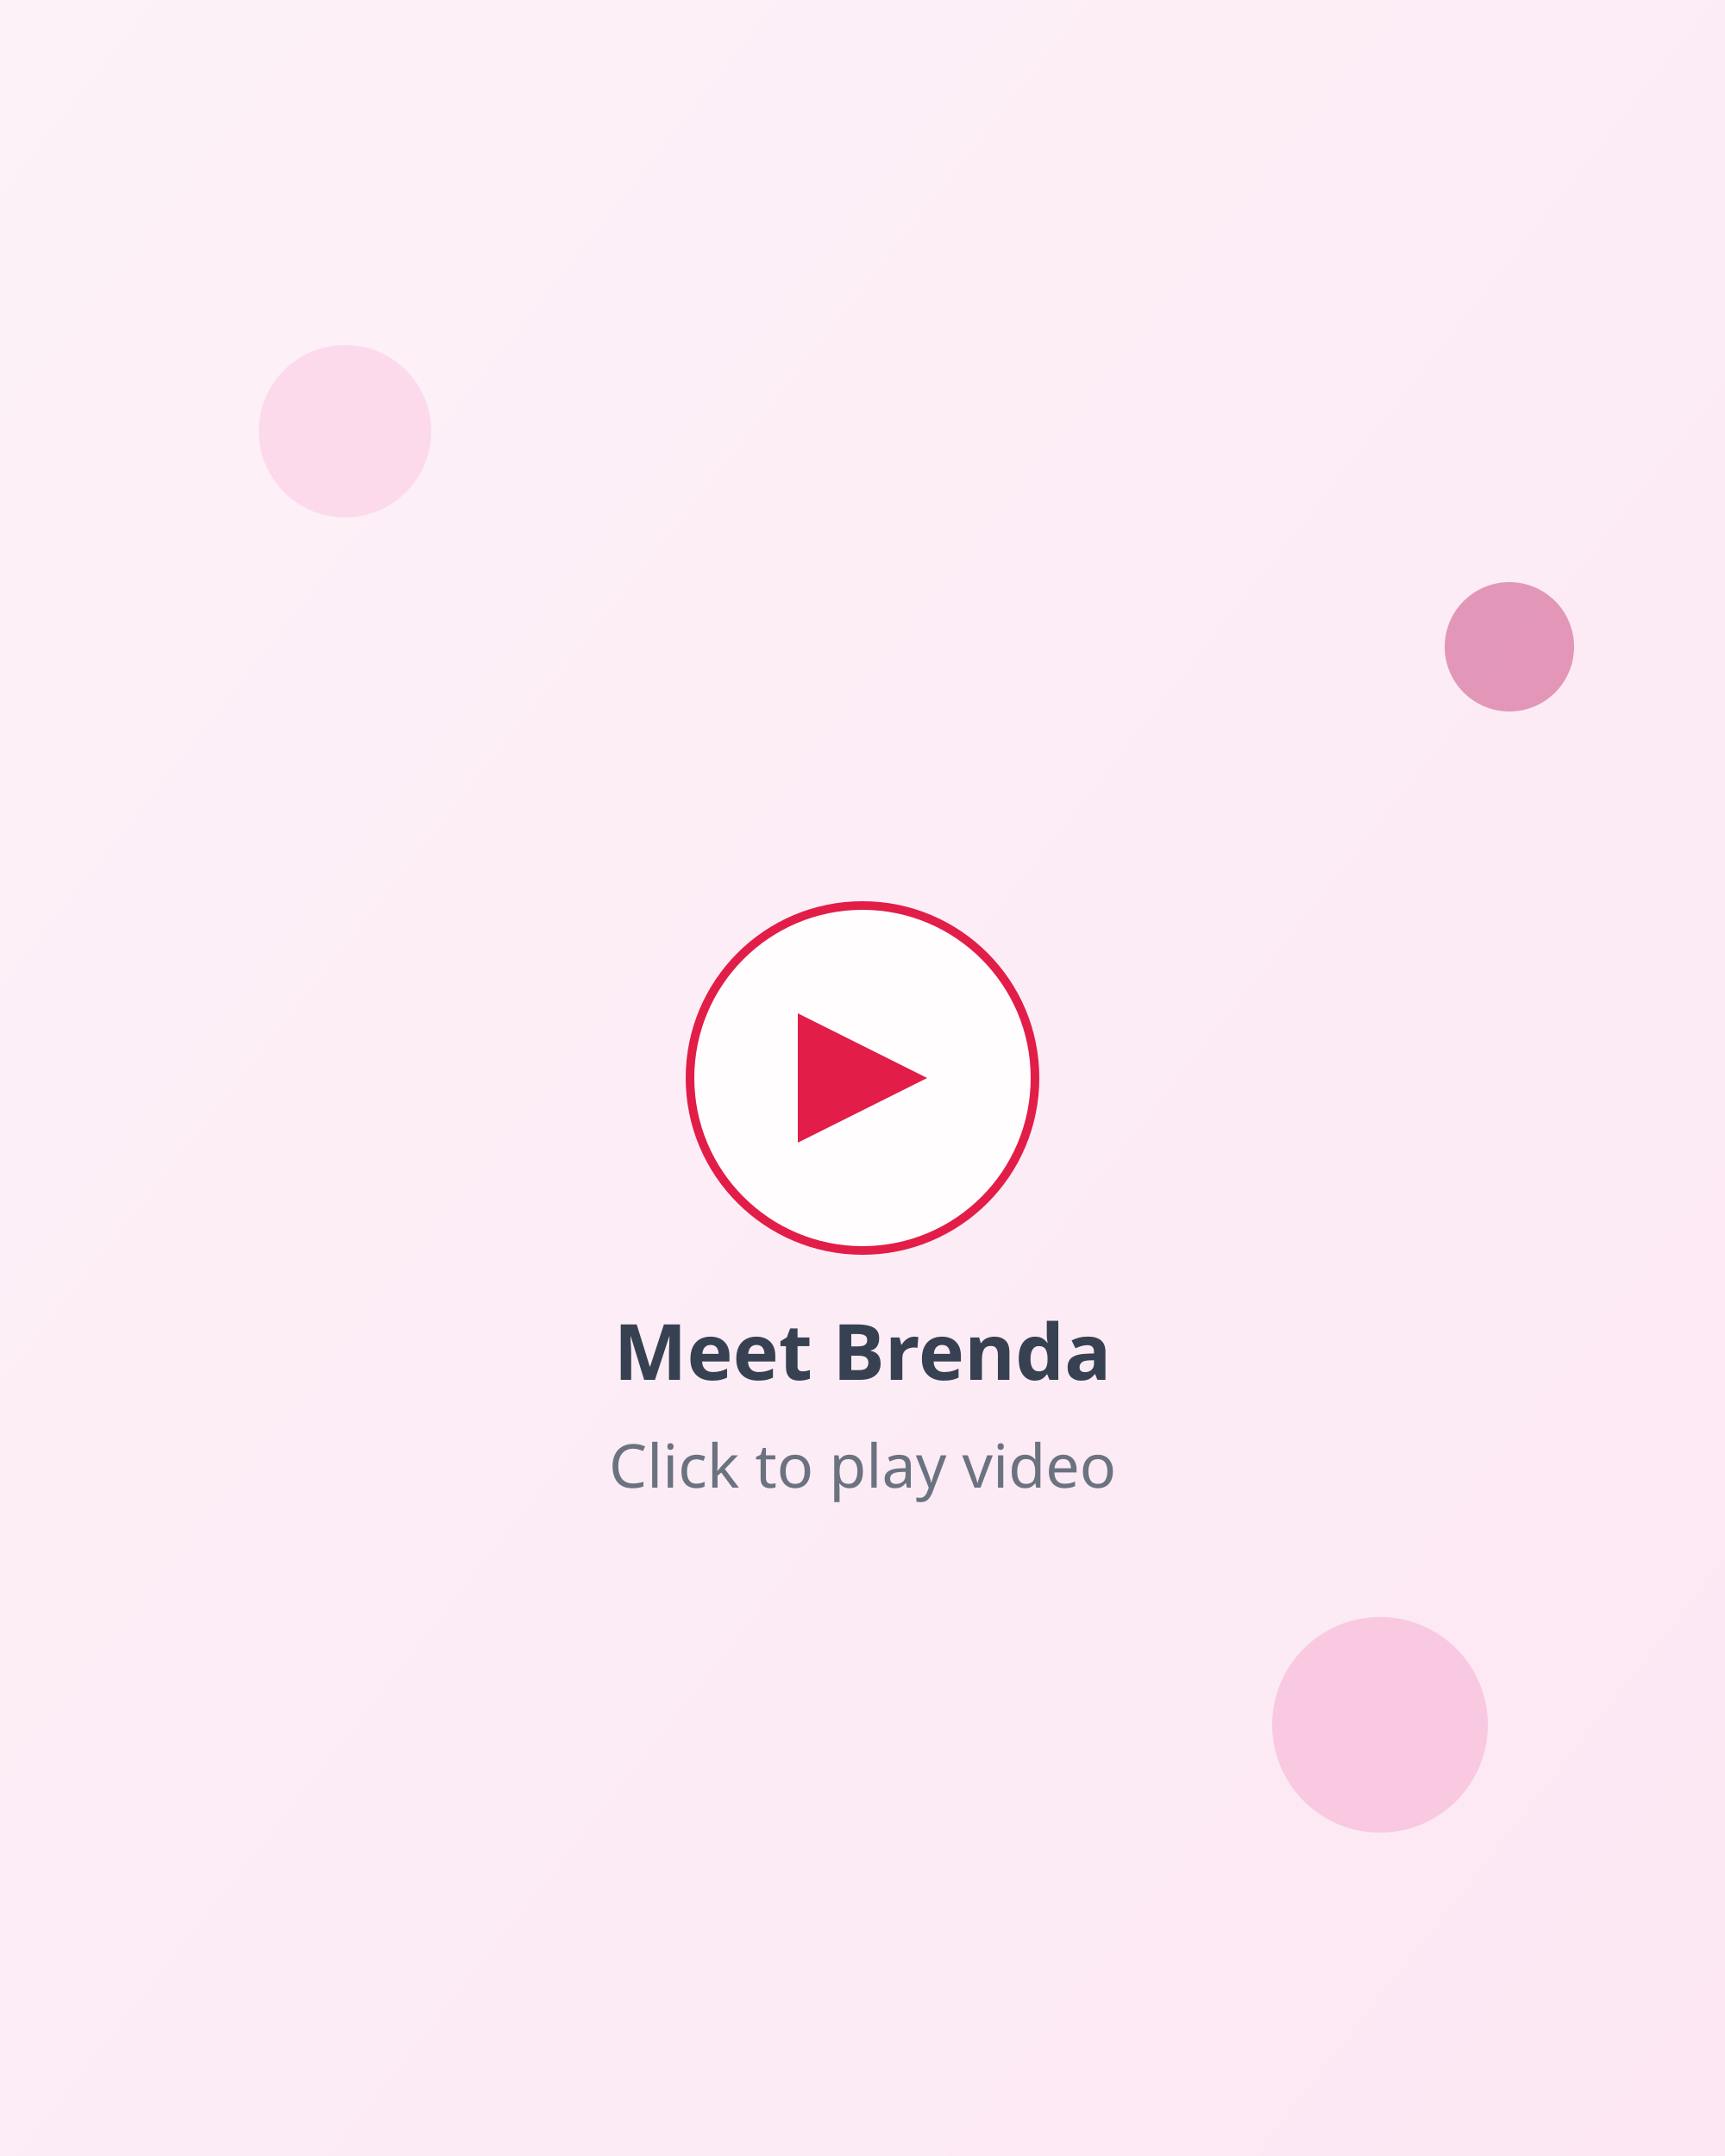
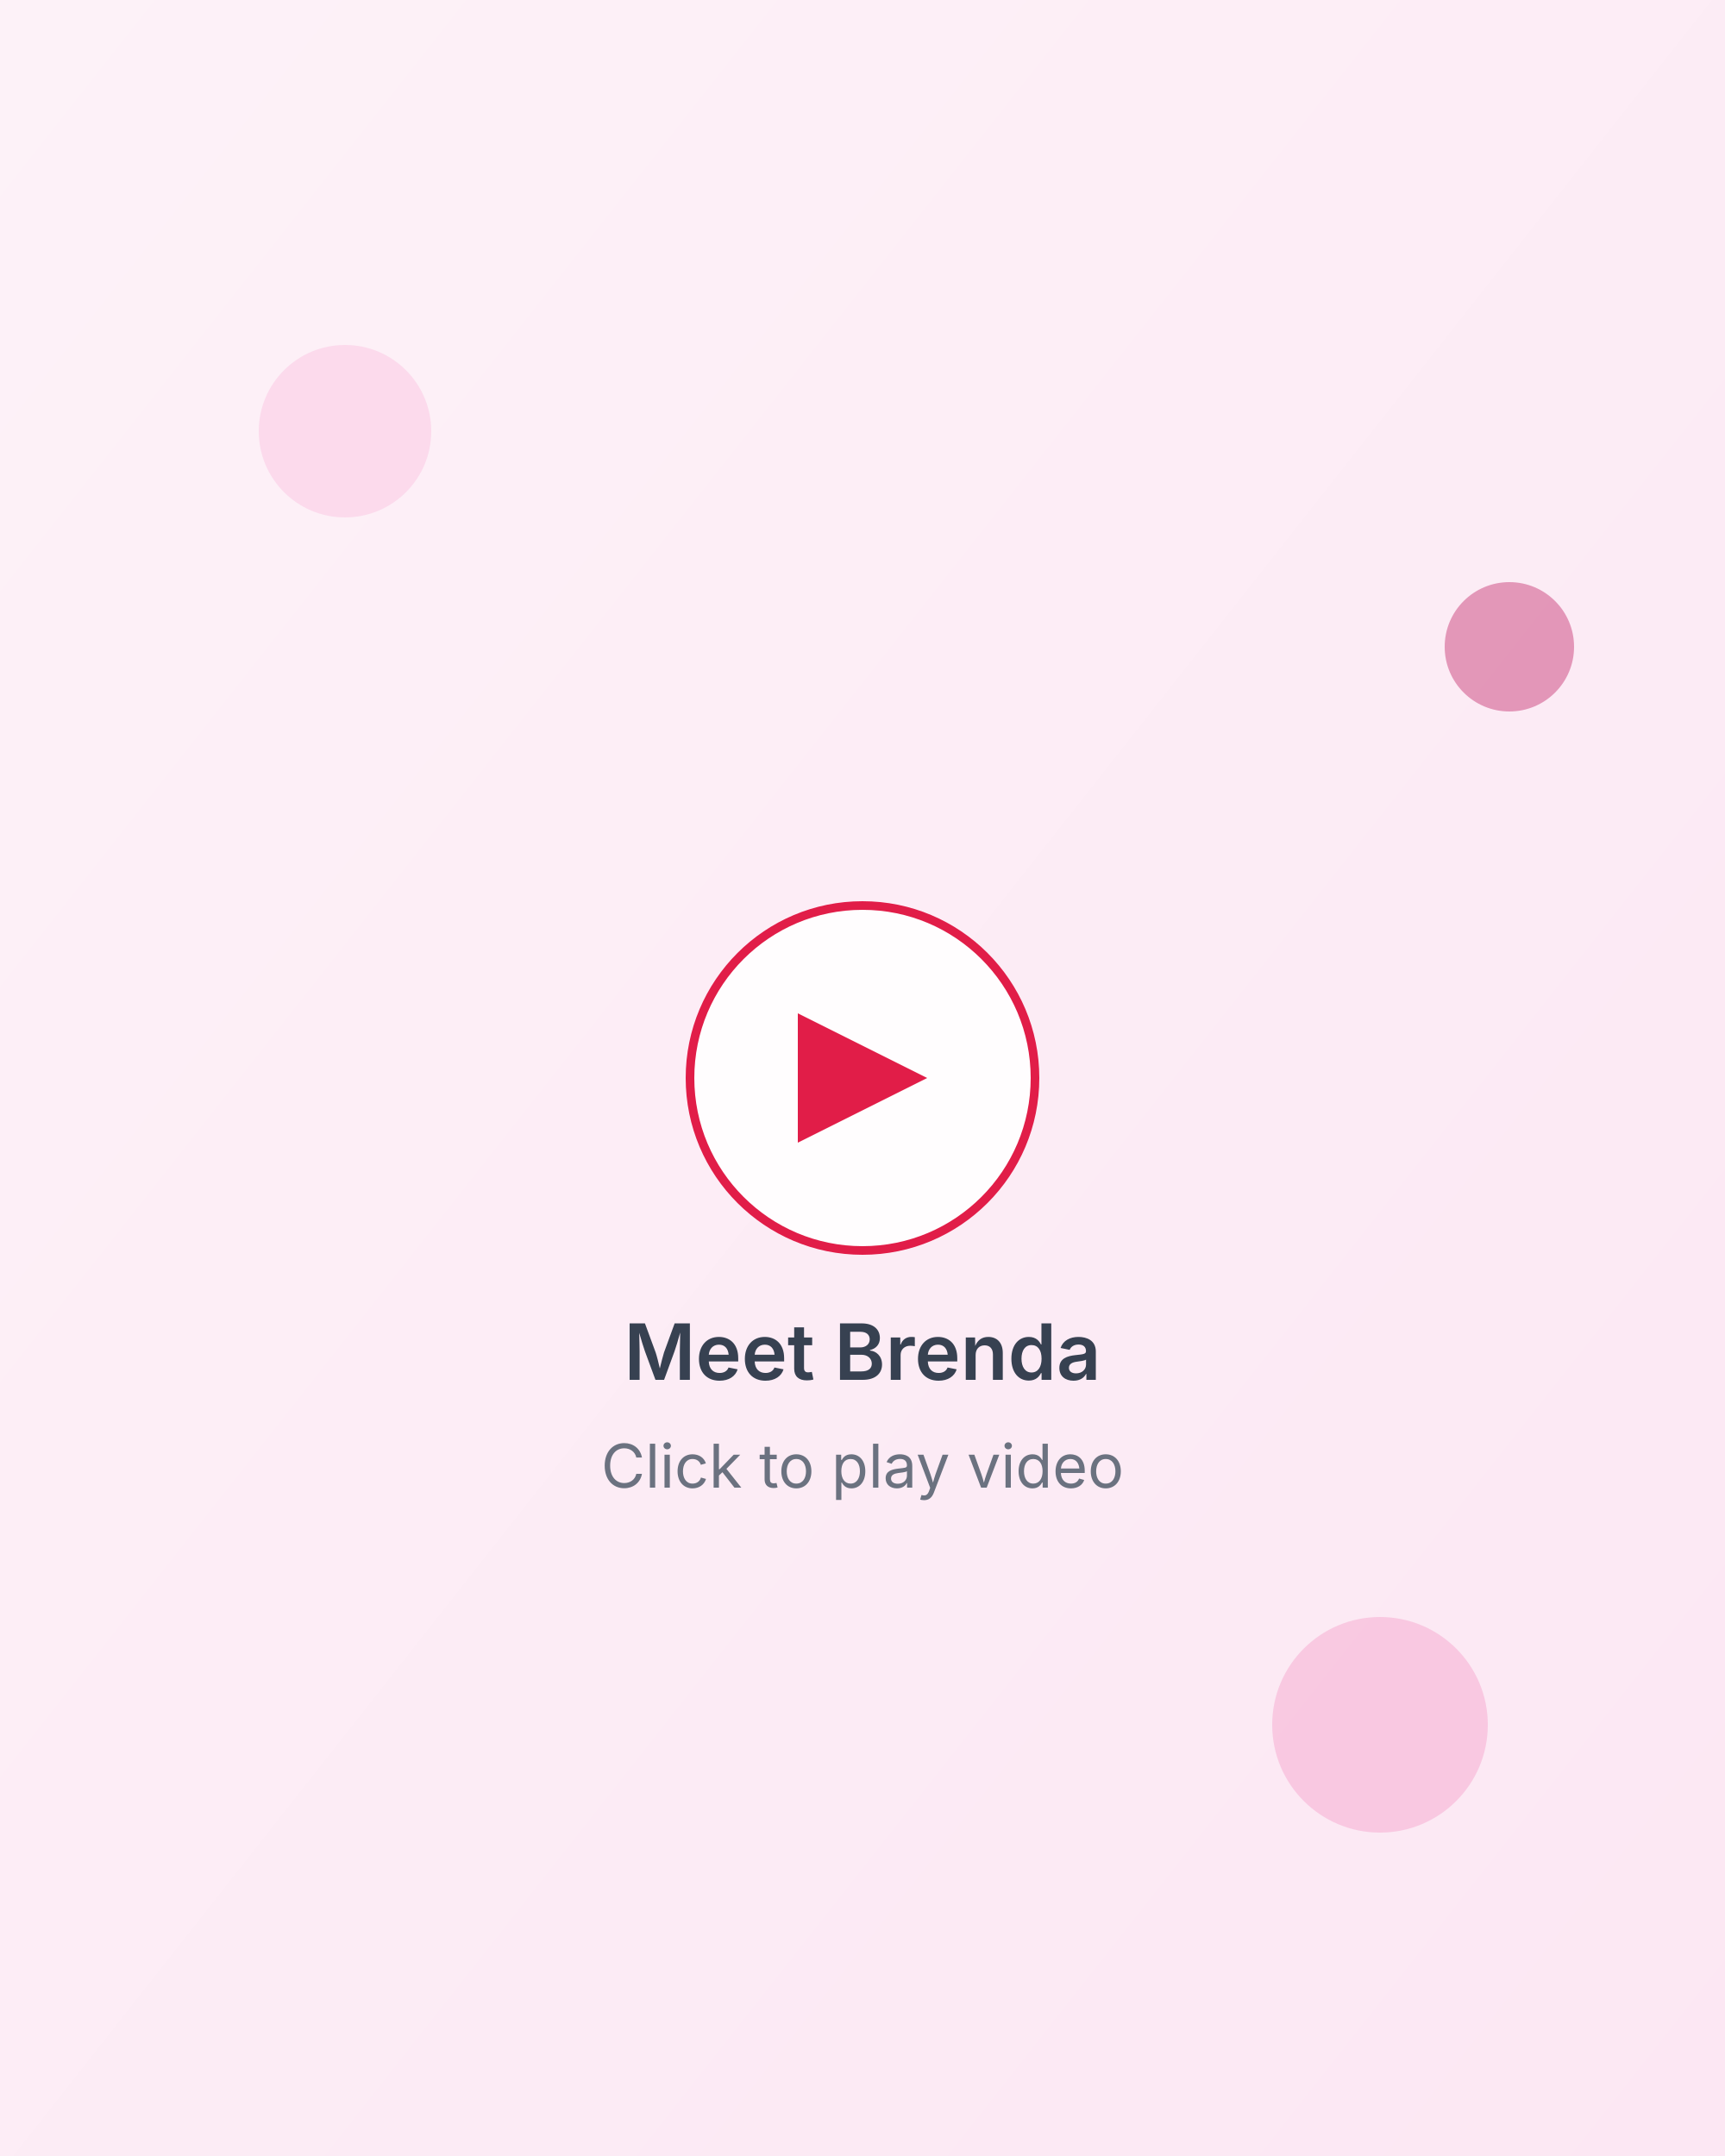
<svg xmlns="http://www.w3.org/2000/svg" width="400" height="500" viewBox="0 0 400 500" fill="none">
  <defs>
    <linearGradient id="bg" x1="0%" y1="0%" x2="100%" y2="100%">
      <stop offset="0%" style="stop-color:#fdf2f8;stop-opacity:1" />
      <stop offset="100%" style="stop-color:#fce7f3;stop-opacity:1" />
    </linearGradient>
  </defs>
  <rect width="400" height="500" fill="url(#bg)" />
  <circle cx="200" cy="250" r="40" fill="white" fill-opacity="0.9" stroke="#e11d48" stroke-width="2" />
  <path d="M185 235 L215 250 L185 265 Z" fill="#e11d48" />
-   <text x="200" y="320" text-anchor="middle" fill="#374151" font-family="system-ui" font-size="18" font-weight="600">
+   <text x="200" y="320" text-anchor="middle" fill="#374151" font-family="Inter, system-ui" font-size="18" font-weight="600">
    Meet Brenda
  </text>
-   <text x="200" y="345" text-anchor="middle" fill="#6b7280" font-family="system-ui" font-size="14">
+   <text x="200" y="345" text-anchor="middle" fill="#6b7280" font-family="Inter, system-ui" font-size="14">
    Click to play video
  </text>
  <circle cx="80" cy="100" r="20" fill="#f9a8d4" fill-opacity="0.3" />
  <circle cx="320" cy="400" r="25" fill="#ec4899" fill-opacity="0.2" />
  <circle cx="350" cy="150" r="15" fill="#be185d" fill-opacity="0.4" />
</svg>
